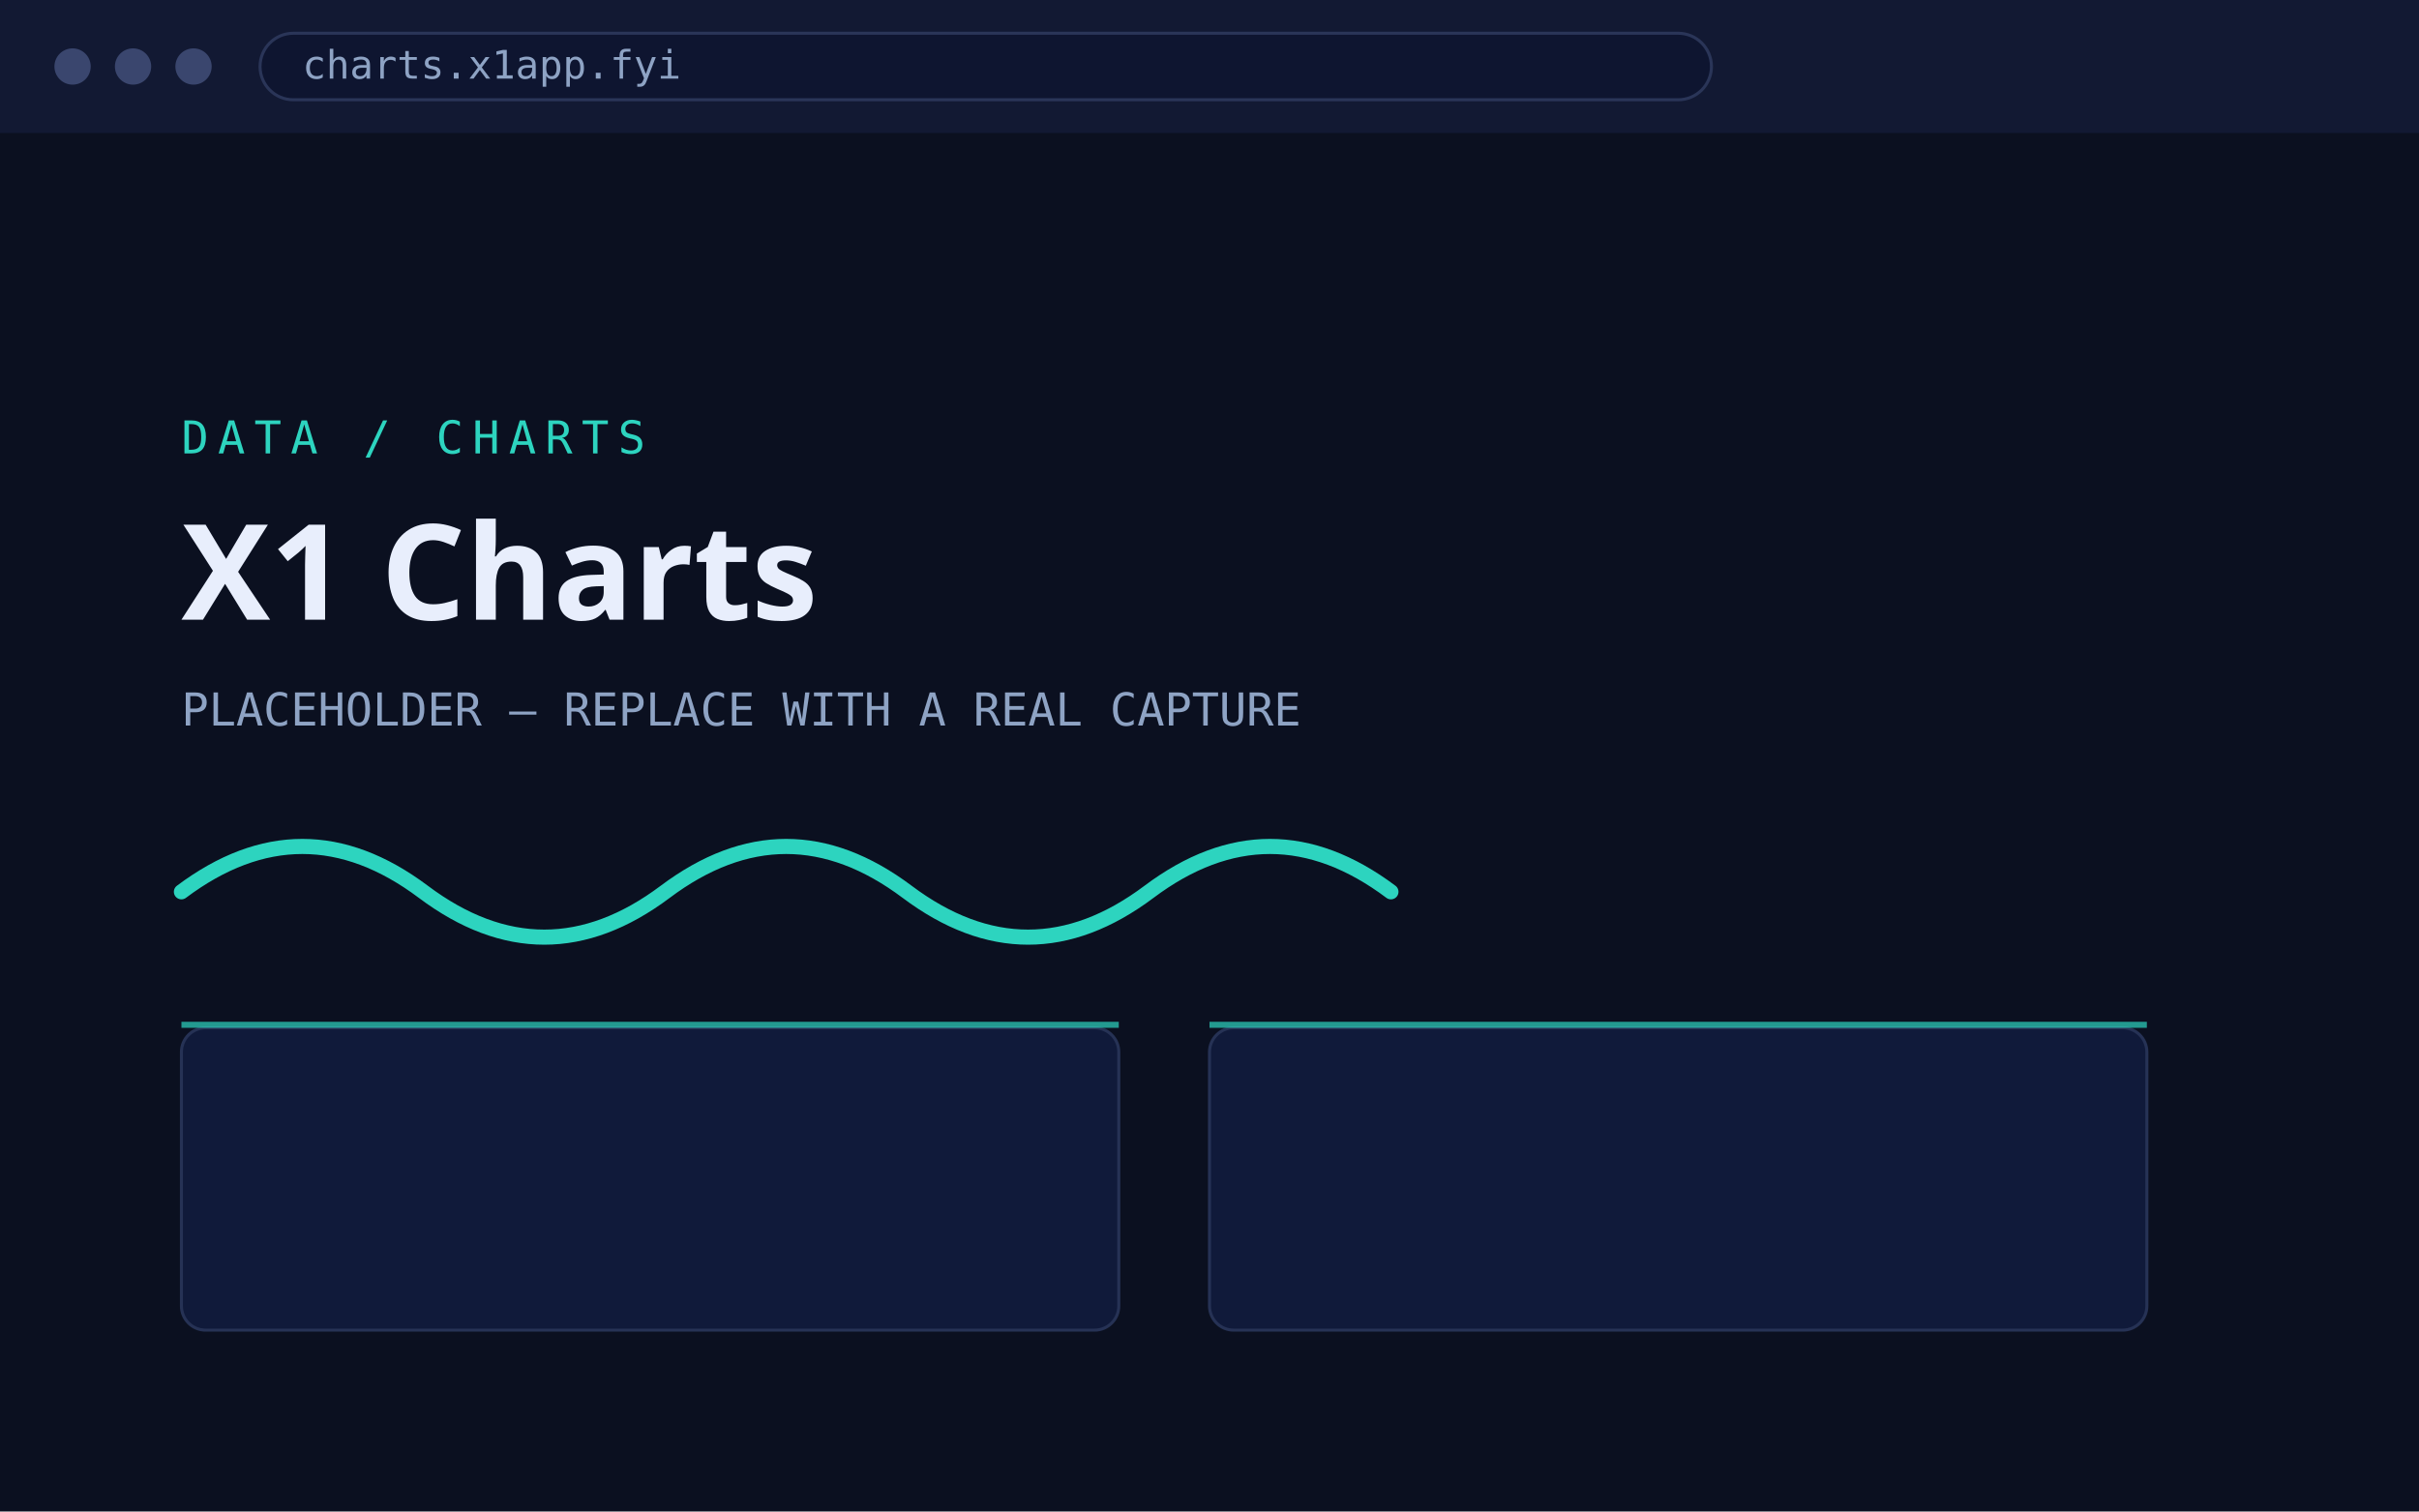
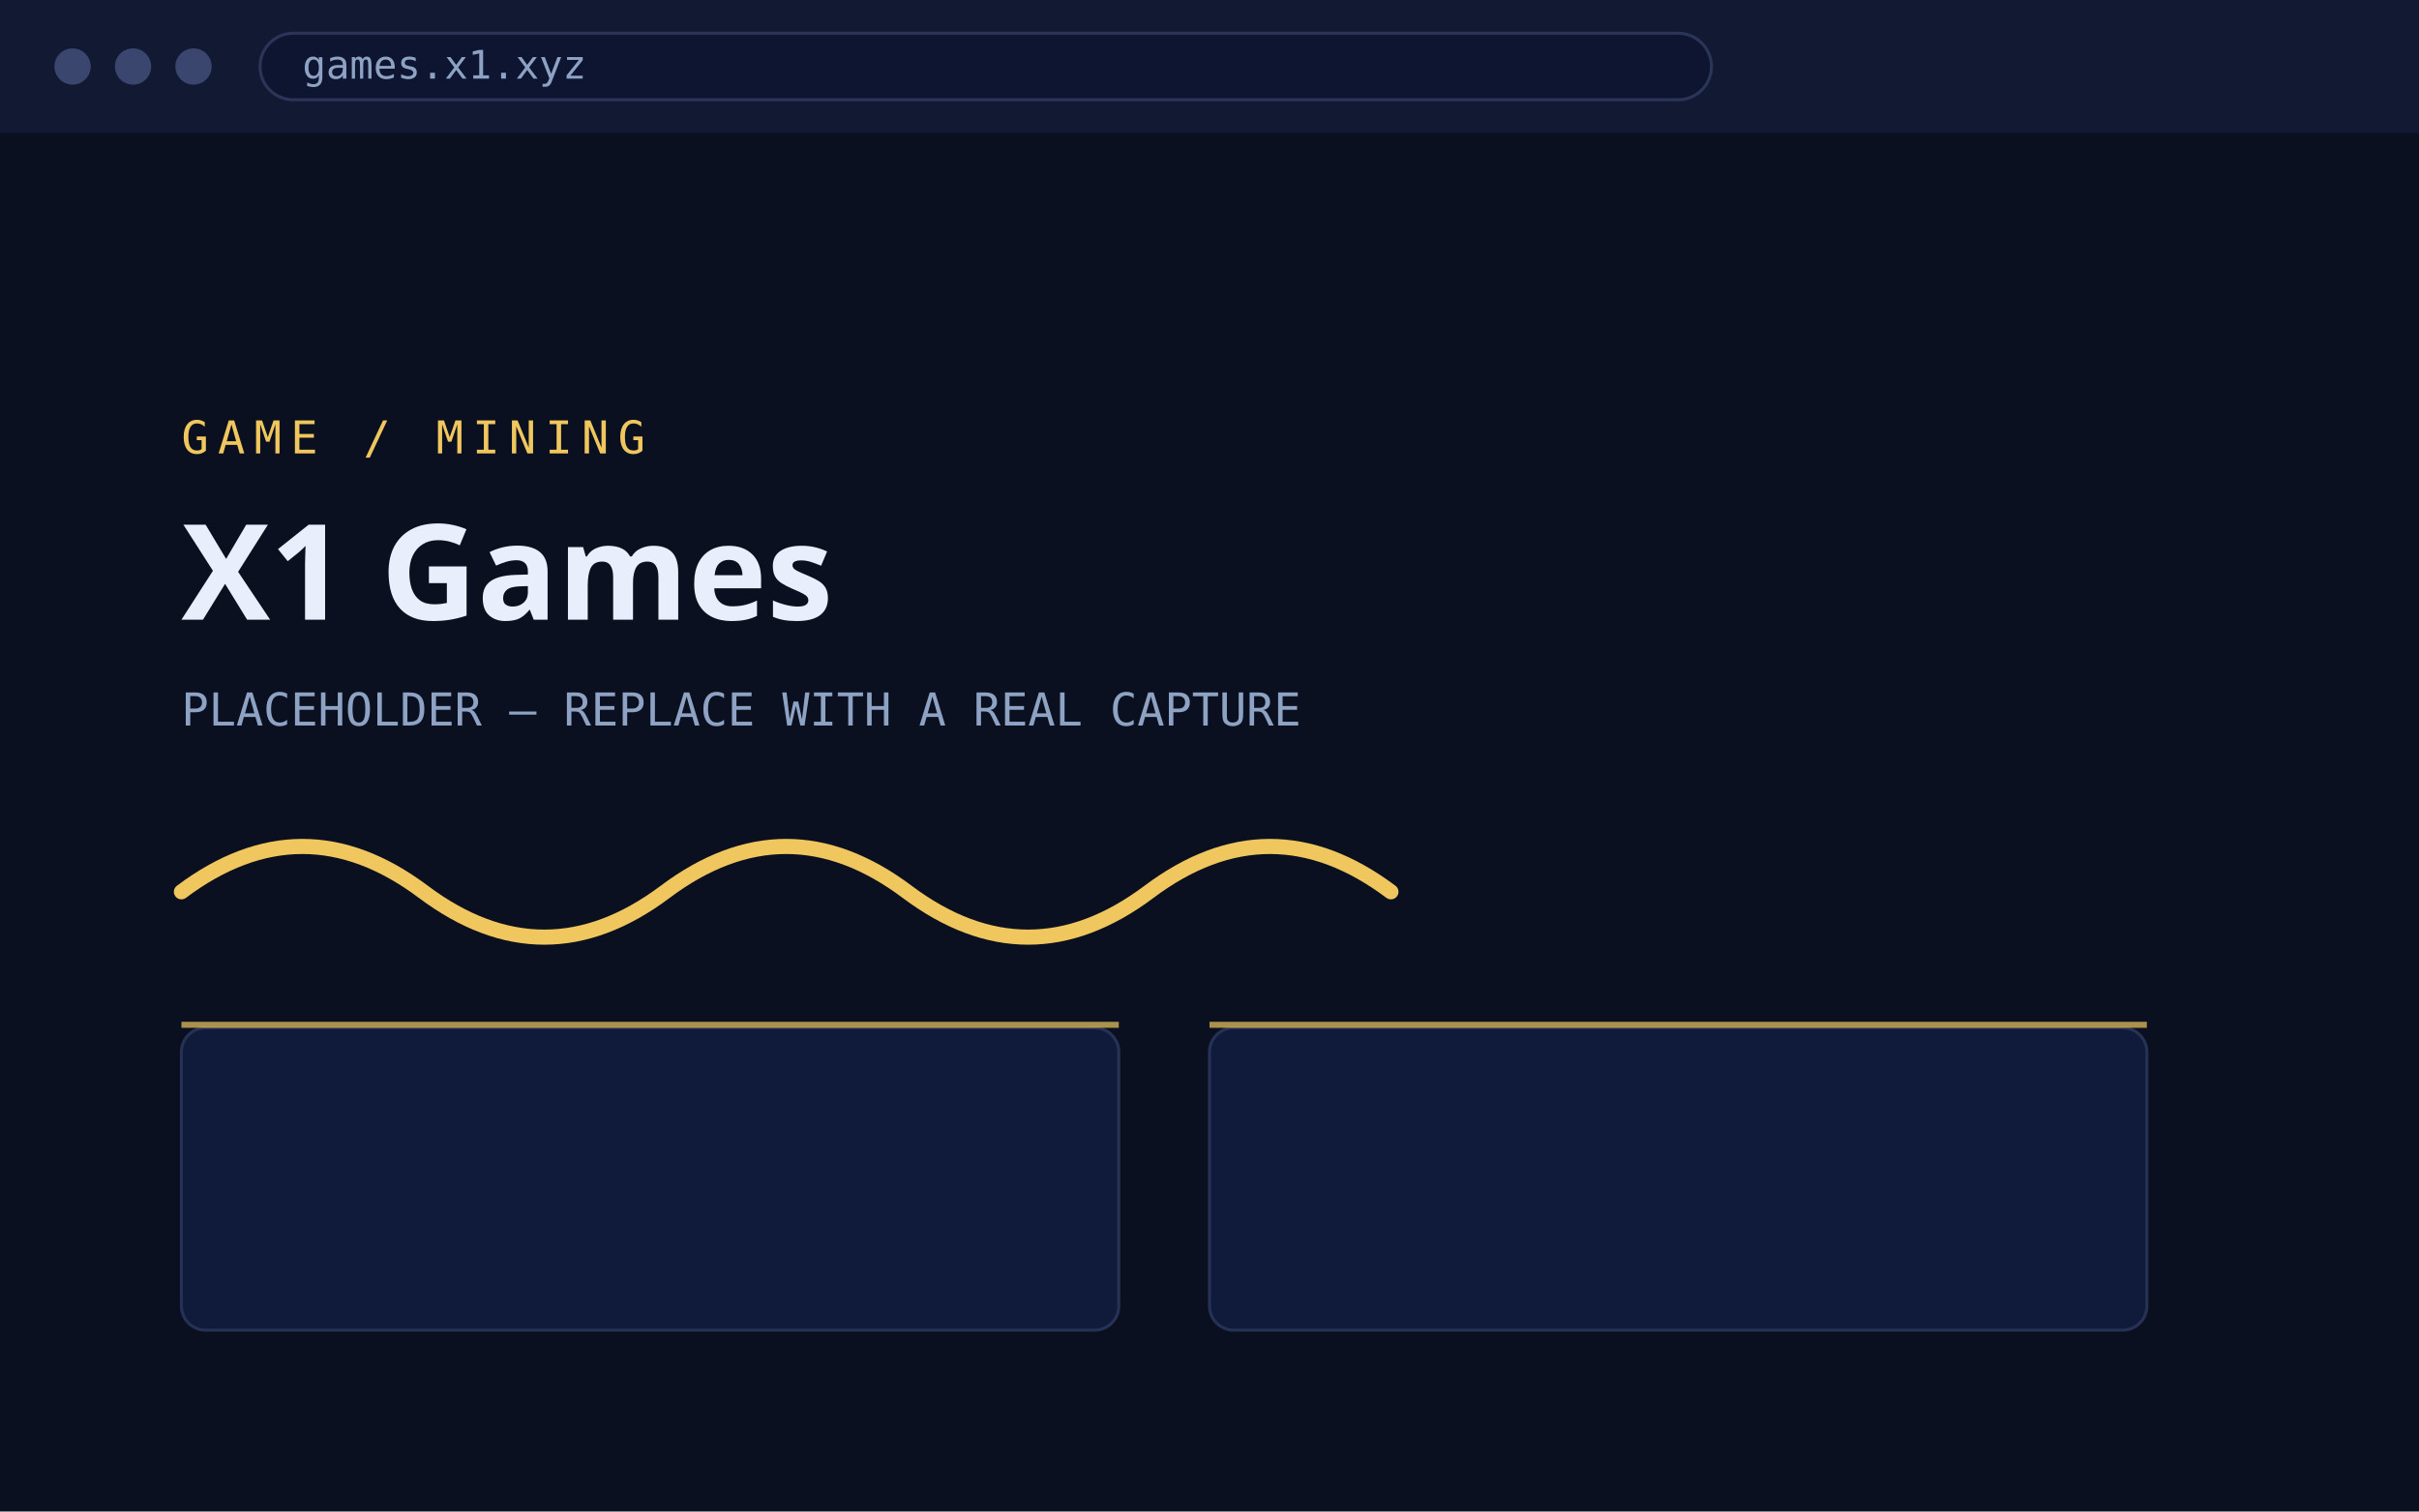
<svg xmlns="http://www.w3.org/2000/svg" viewBox="0 0 800 500">
  <rect width="800" height="500" fill="#0b1020" />
  <rect width="800" height="44" fill="#121933" />
  <circle cx="24" cy="22" r="6" fill="#3a466e" />
  <circle cx="44" cy="22" r="6" fill="#3a466e" />
  <circle cx="64" cy="22" r="6" fill="#3a466e" />
  <rect x="86" y="11" width="480" height="22" rx="11" fill="#0e1530" stroke="#2a3558" />
-   <text x="100" y="26" font-family="monospace" font-size="13" fill="#8ea3c4">charts.x1app.fyi</text>
-   <text x="60" y="150" font-family="monospace" font-size="15" letter-spacing="3" fill="#2dd4bf">DATA / CHARTS</text>
-   <text x="60" y="205" font-family="sans-serif" font-size="44" font-weight="bold" fill="#e8eefc">X1 Charts</text>
+   <text x="100" y="26" font-family="monospace" font-size="13" fill="#8ea3c4">games.x1.xyz</text>
+   <text x="60" y="150" font-family="monospace" font-size="15" letter-spacing="3" fill="#f0c75e">GAME / MINING</text>
+   <text x="60" y="205" font-family="sans-serif" font-size="44" font-weight="bold" fill="#e8eefc">X1 Games</text>
  <text x="60" y="240" font-family="monospace" font-size="15" fill="#8ea3c4">PLACEHOLDER — REPLACE WITH A REAL CAPTURE</text>
-   <path d="M60 295 q 40 -30 80 0 t 80 0 t 80 0 t 80 0 t 80 0" stroke="#2dd4bf" stroke-width="5" fill="none" stroke-linecap="round" />
+   <path d="M60 295 q 40 -30 80 0 t 80 0 t 80 0 t 80 0 t 80 0" stroke="#f0c75e" stroke-width="5" fill="none" stroke-linecap="round" />
  <rect x="60" y="340" width="310" height="100" rx="8" fill="#101a3a" stroke="#263255" />
  <rect x="400" y="340" width="310" height="100" rx="8" fill="#101a3a" stroke="#263255" />
-   <rect x="60" y="338" width="310" height="2" fill="#2dd4bf" opacity="0.7" />
-   <rect x="400" y="338" width="310" height="2" fill="#2dd4bf" opacity="0.7" />
+   <rect x="60" y="338" width="310" height="2" fill="#f0c75e" opacity="0.7" />
+   <rect x="400" y="338" width="310" height="2" fill="#f0c75e" opacity="0.7" />
</svg>
